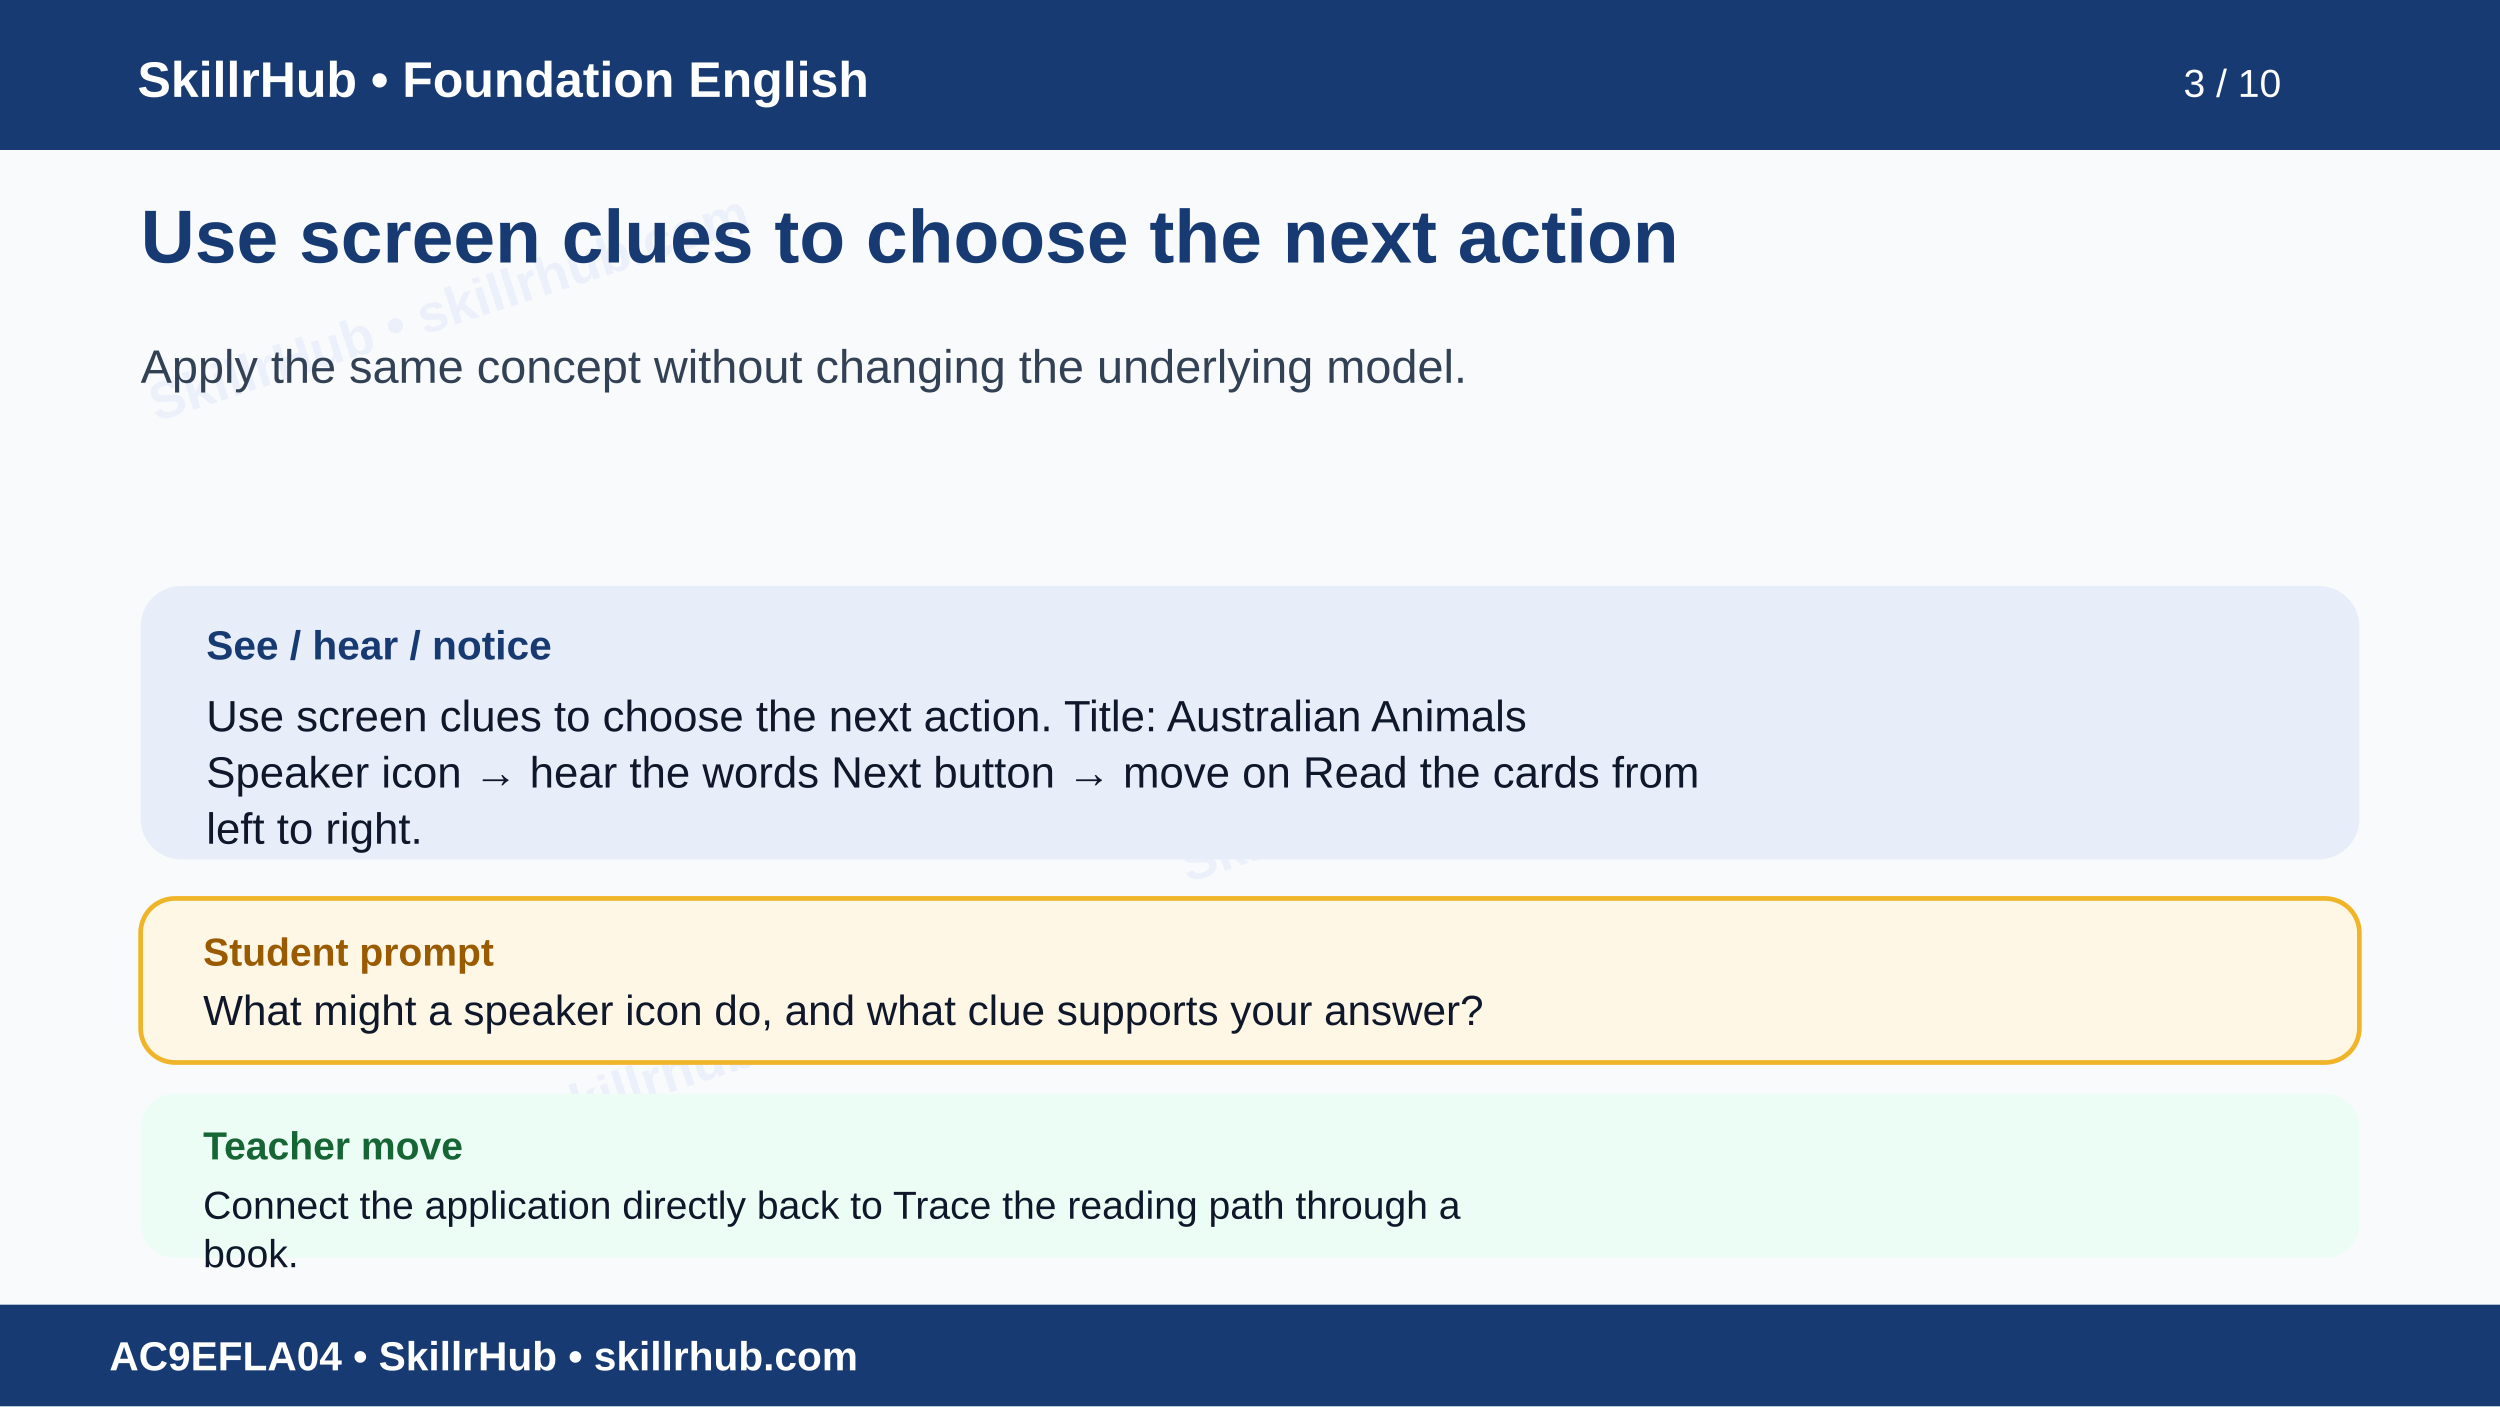
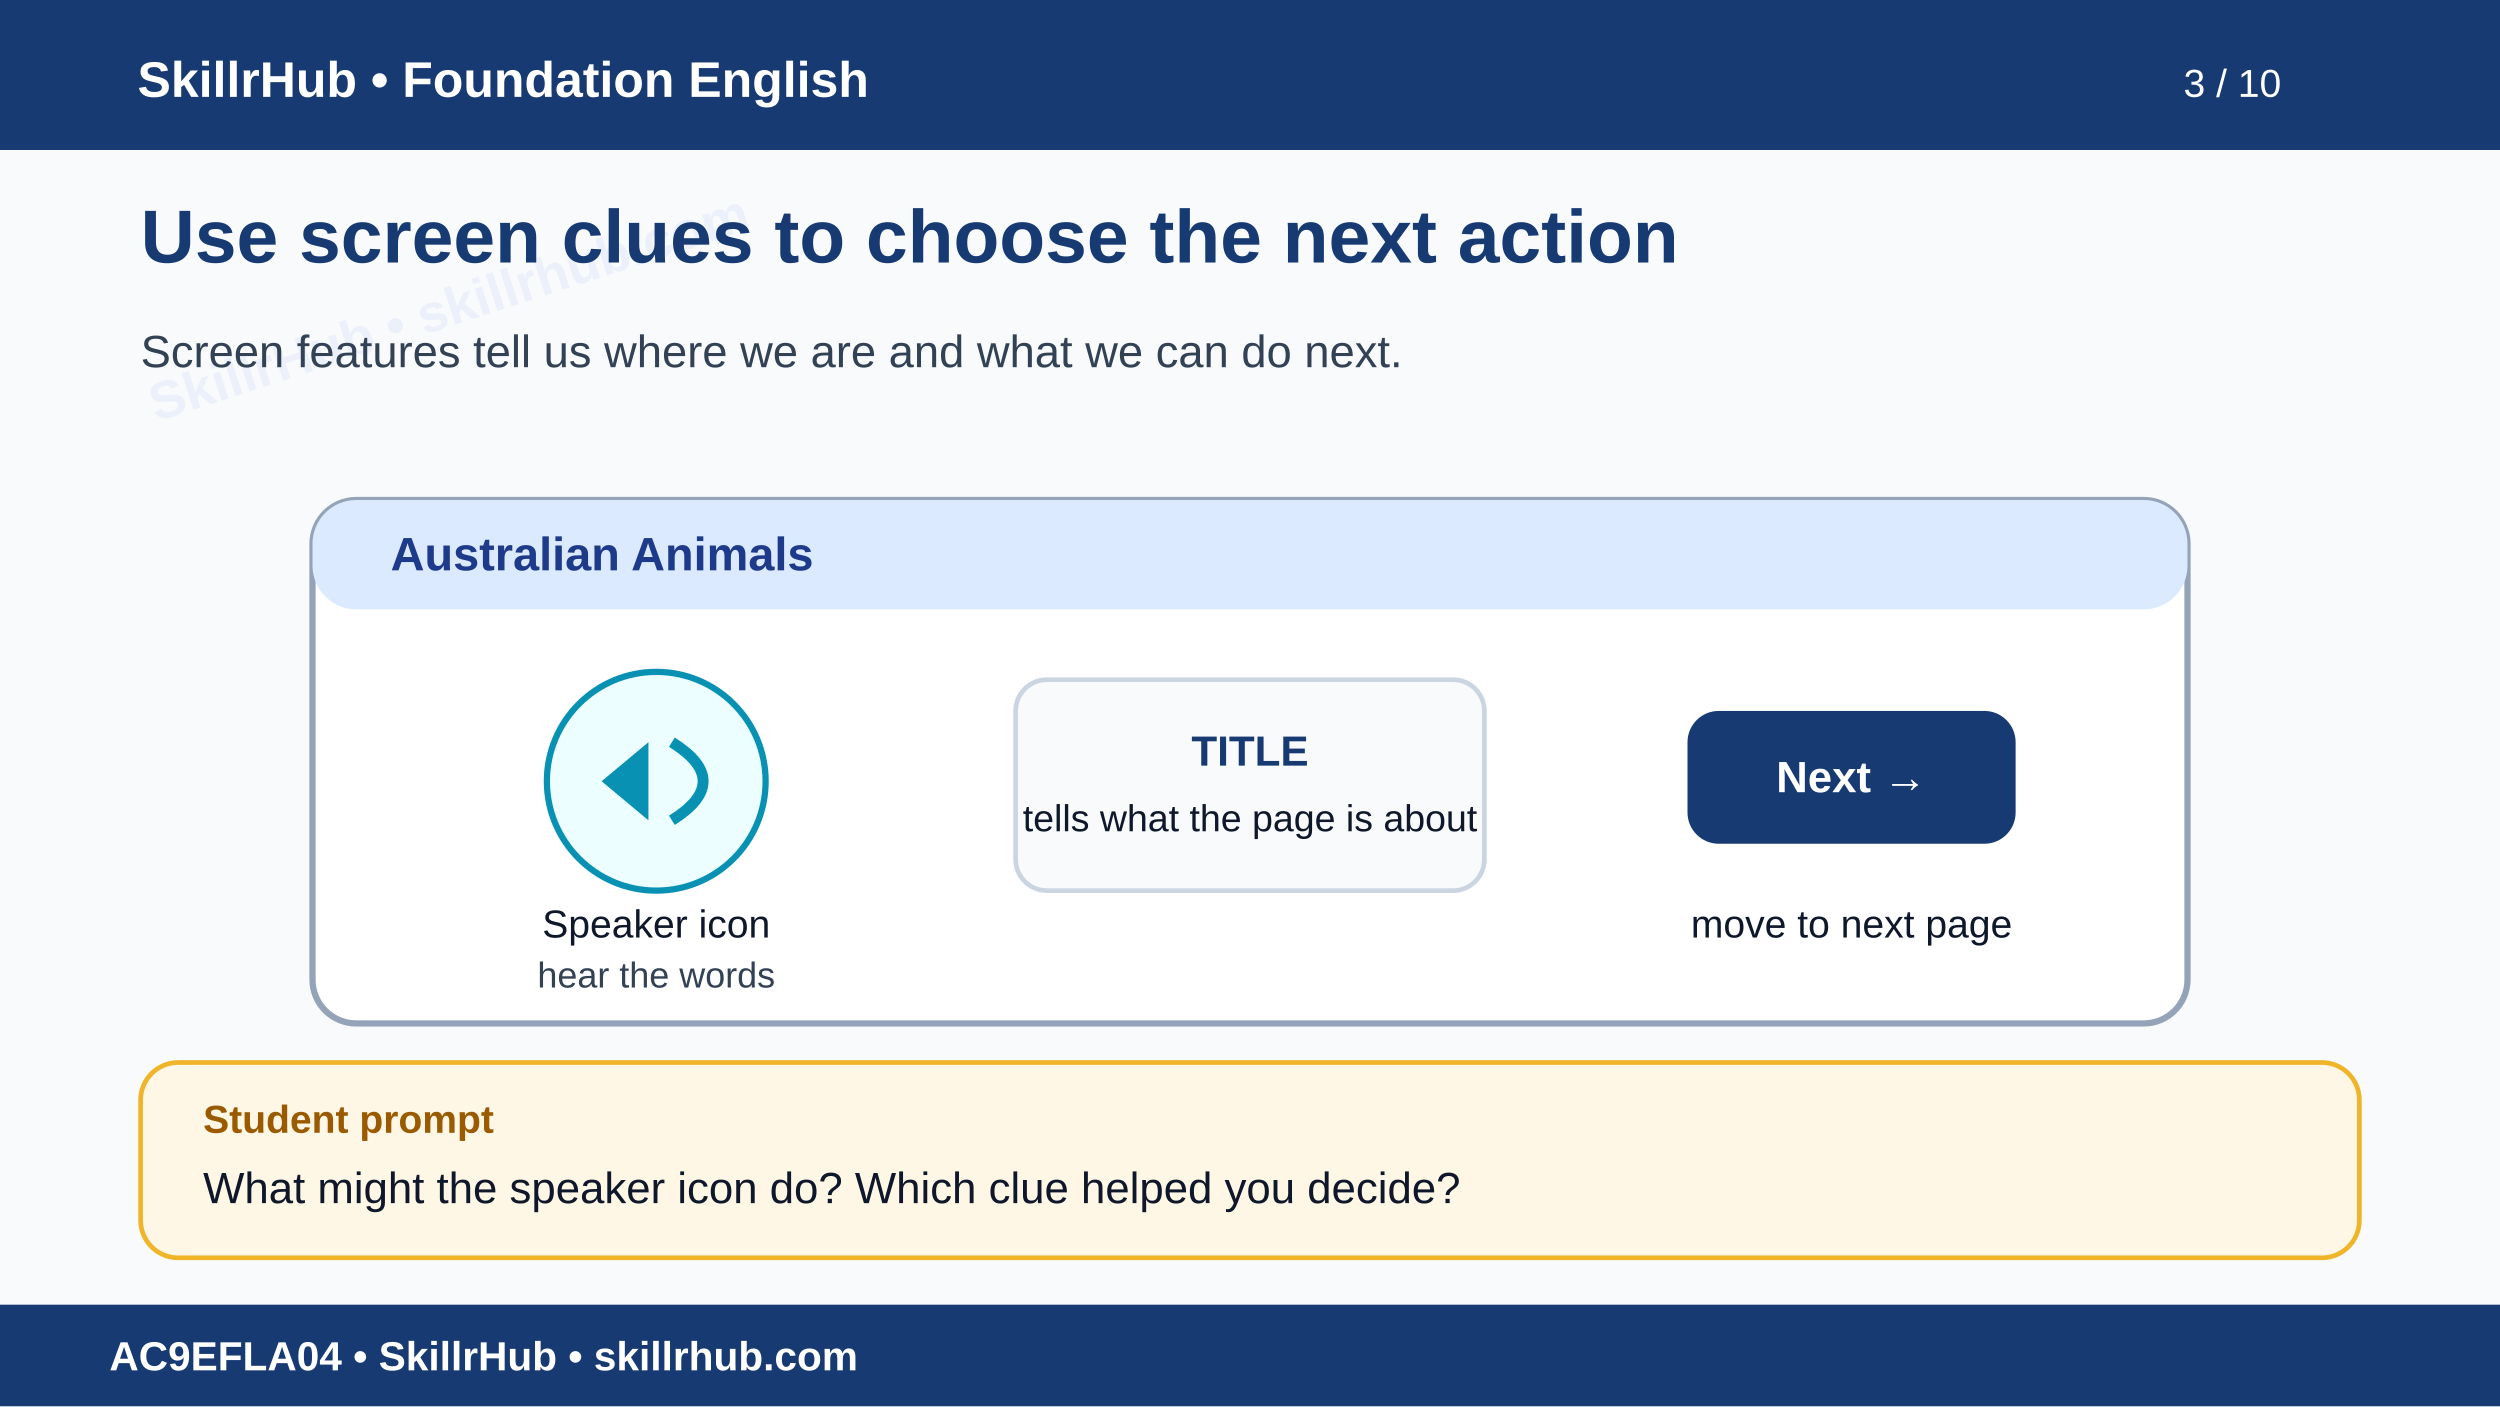
<svg xmlns="http://www.w3.org/2000/svg" width="1600" height="900" viewBox="0 0 1600 900" role="img" aria-labelledby="t d">
  <rect width="1600" height="900" fill="#f8fafc" />
  <g opacity=".055" fill="#1d4ed8" font-family="Arial" font-size="34" font-weight="700">
    <text x="100" y="270" transform="rotate(-18 100 270)">SkillrHub • skillrhub.com</text>
    <text x="760" y="565" transform="rotate(-18 760 565)">SkillrHub • skillrhub.com</text>
-     <text x="180" y="780" transform="rotate(-18 180 780)">SkillrHub • skillrhub.com</text>
  </g>
  <rect width="1600" height="96" fill="#173a72" />
  <text x="88" y="62" fill="#fff" font-family="Arial" font-size="32" font-weight="700">SkillrHub • Foundation English</text>
  <text x="1460" y="62" text-anchor="end" fill="#fff" font-family="Arial" font-size="25">3 / 10</text>
-   <text x="90" y="168" fill="#173a72" font-family="Arial,Helvetica,sans-serif" font-size="48" font-weight="700">Use screen clues to choose the next action</text>
-   <text x="90" y="245" fill="#334155" font-family="Arial,Helvetica,sans-serif" font-size="30" font-weight="400">Apply the same concept without changing the underlying model.</text>
-   <rect x="90" y="375" width="1420" height="175" rx="26" fill="#e8eef9" />
-   <text x="132" y="422" fill="#173a72" font-family="Arial" font-size="26" font-weight="700">See / hear / notice</text>
-   <text x="132" y="468" fill="#0f172a" font-family="Arial,Helvetica,sans-serif" font-size="28" font-weight="400">Use screen clues to choose the next action. Title: Australian Animals</text>
-   <text x="132" y="504" fill="#0f172a" font-family="Arial,Helvetica,sans-serif" font-size="28" font-weight="400">Speaker icon → hear the words Next button → move on Read the cards from</text>
-   <text x="132" y="540" fill="#0f172a" font-family="Arial,Helvetica,sans-serif" font-size="28" font-weight="400">left to right.</text>
-   <rect x="90" y="575" width="1420" height="105" rx="22" fill="#fff7e6" stroke="#f0b429" stroke-width="3" />
-   <text x="130" y="618" fill="#9a5b00" font-family="Arial" font-size="25" font-weight="700">Student prompt</text>
-   <text x="130" y="656" fill="#0f172a" font-family="Arial,Helvetica,sans-serif" font-size="27" font-weight="400">What might a speaker icon do, and what clue supports your answer?</text>
-   <rect x="90" y="700" width="1420" height="105" rx="22" fill="#ecfdf5" />
-   <text x="130" y="742" fill="#166534" font-family="Arial" font-size="25" font-weight="700">Teacher move</text>
-   <text x="130" y="780" fill="#0f172a" font-family="Arial,Helvetica,sans-serif" font-size="25" font-weight="400">Connect the application directly back to Trace the reading path through a</text>
-   <text x="130" y="811" fill="#0f172a" font-family="Arial,Helvetica,sans-serif" font-size="25" font-weight="400">book.</text>
+   <text x="90" y="168" fill="#173a72" font-family="Arial" font-size="48" font-weight="700">Use screen clues to choose the next action</text>
+   <text x="90" y="235" fill="#334155" font-family="Arial" font-size="29">Screen features tell us where we are and what we can do next.</text>
+   <rect x="200" y="320" width="1200" height="335" rx="28" fill="#fff" stroke="#94a3b8" stroke-width="4" />
+   <rect x="200" y="320" width="1200" height="70" rx="28" fill="#dbeafe" />
+   <text x="250" y="365" fill="#1e3a8a" font-family="Arial" font-size="30" font-weight="700">Australian Animals</text>
+   <circle cx="420" cy="500" r="70" fill="#ecfeff" stroke="#0891b2" stroke-width="4" />
+   <path d="M385 500 l30 -25 v50 z" fill="#0891b2" />
+   <path d="M430 475 Q470 500 430 525" fill="none" stroke="#0891b2" stroke-width="7" />
+   <text x="420" y="600" text-anchor="middle" fill="#0f172a" font-family="Arial" font-size="25">Speaker icon</text>
+   <text x="420" y="632" text-anchor="middle" fill="#334155" font-family="Arial" font-size="23">hear the words</text>
+   <rect x="650" y="435" width="300" height="135" rx="20" fill="#f8fafc" stroke="#cbd5e1" stroke-width="3" />
+   <text x="800" y="490" text-anchor="middle" fill="#173a72" font-family="Arial" font-size="27" font-weight="700">TITLE</text>
+   <text x="800" y="532" text-anchor="middle" fill="#0f172a" font-family="Arial" font-size="24">tells what the page is about</text>
+   <rect x="1080" y="455" width="210" height="85" rx="20" fill="#173a72" />
+   <text x="1185" y="507" text-anchor="middle" fill="#fff" font-family="Arial" font-size="28" font-weight="700">Next →</text>
+   <text x="1185" y="600" text-anchor="middle" fill="#0f172a" font-family="Arial" font-size="25">move to next page</text>
+   <rect x="90" y="680" width="1420" height="125" rx="24" fill="#fff7e6" stroke="#f0b429" stroke-width="3" />
+   <text x="130" y="725" fill="#9a5b00" font-family="Arial" font-size="25" font-weight="700">Student prompt</text>
+   <text x="130" y="770" fill="#0f172a" font-family="Arial" font-size="28">What might the speaker icon do? Which clue helped you decide?</text>
  <rect y="835" width="1600" height="65" fill="#173a72" />
  <text x="70" y="877" fill="#fff" font-family="Arial" font-size="26" font-weight="700">AC9EFLA04 • SkillrHub • skillrhub.com</text>
</svg>
